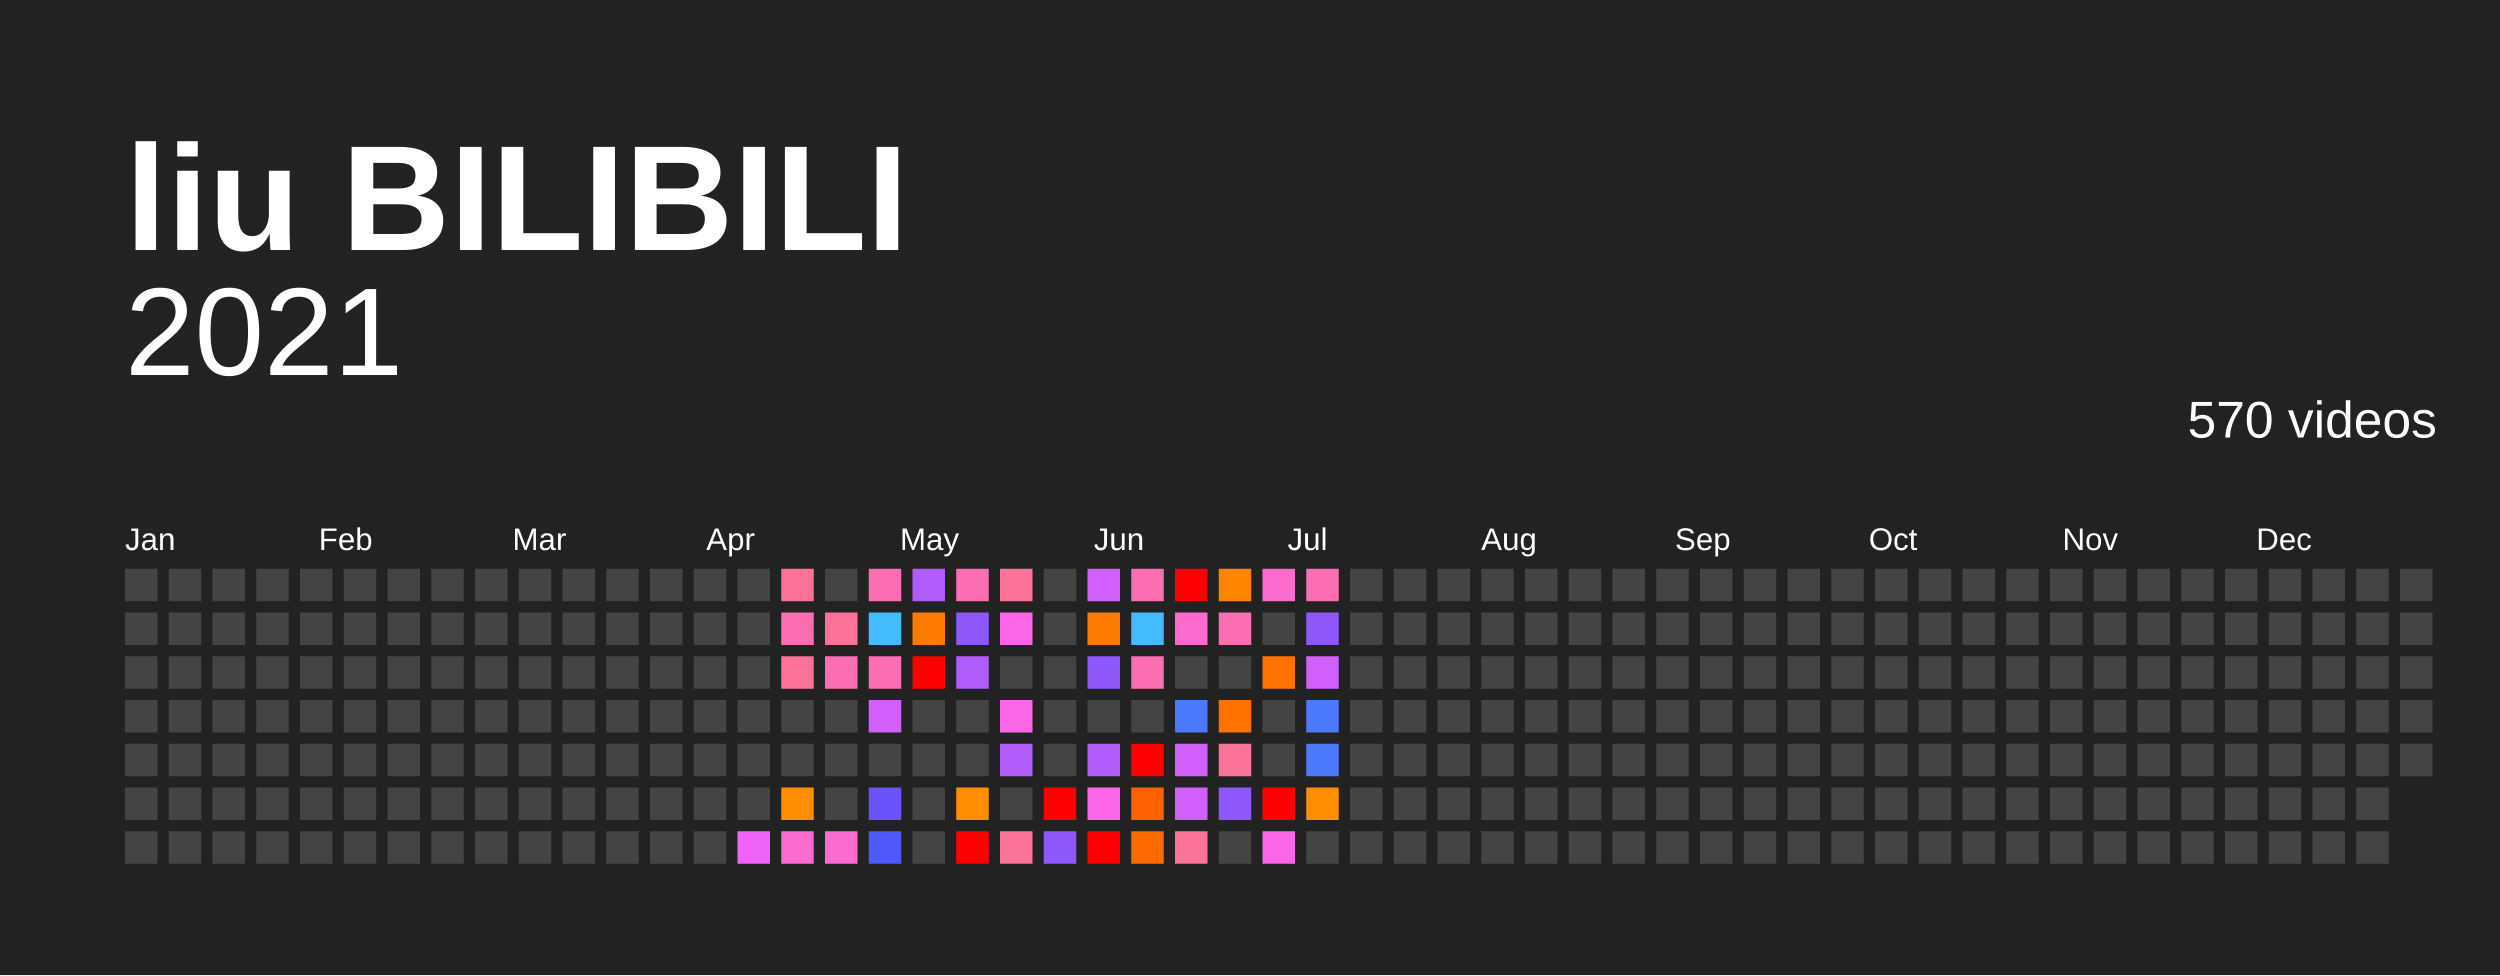
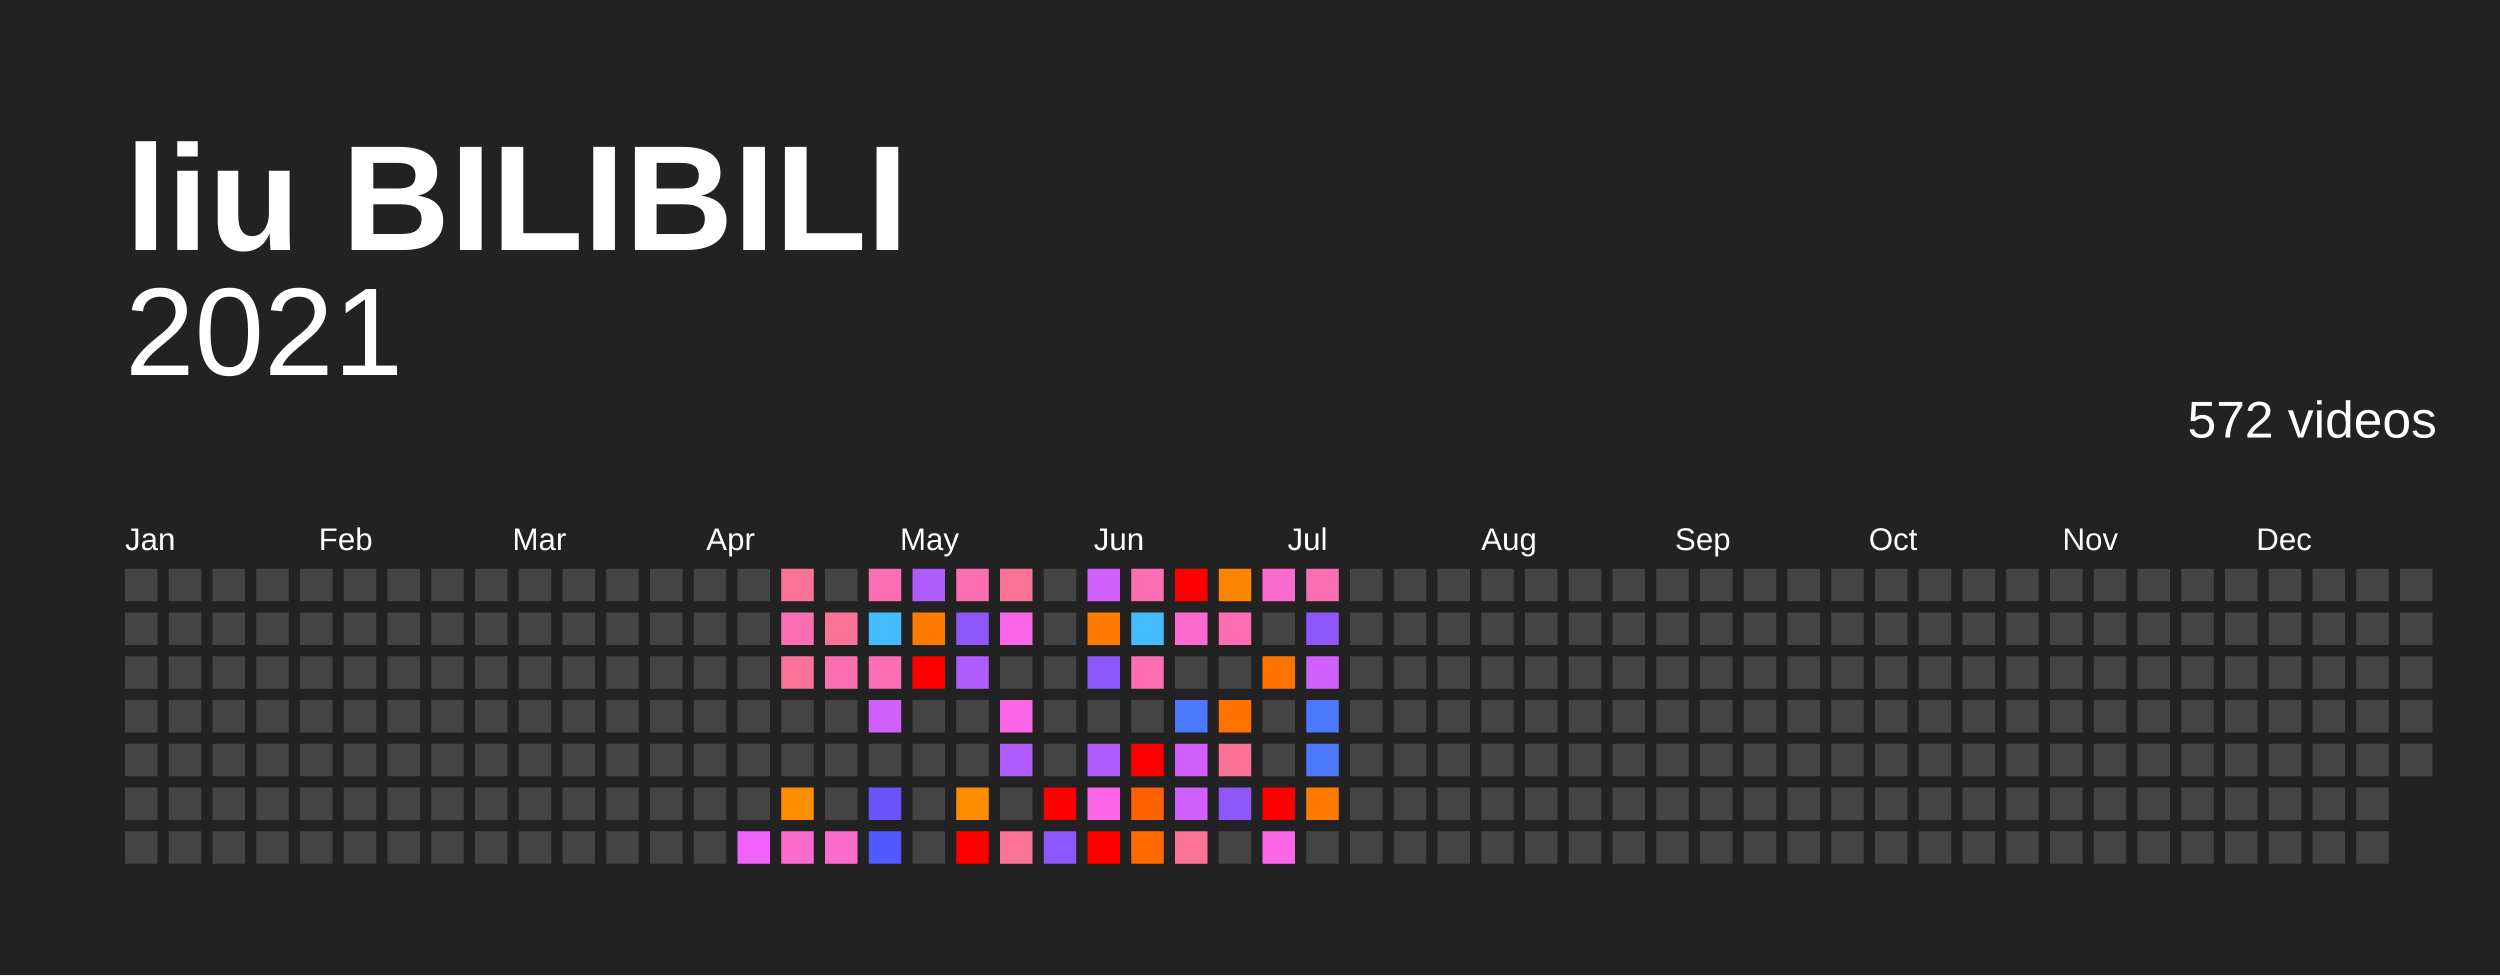
<svg xmlns="http://www.w3.org/2000/svg" baseProfile="full" height="78mm" version="1.1" viewBox="0,0,200,78" width="200mm">
  <defs />
  <rect fill="#222222" height="78" width="200" x="0" y="0" />
  <text fill="#FFFFFF" style="font-size:12px; font-family:Arial; font-weight:bold;" x="10" y="20">liu BILIBILI</text>
  <text alignment-baseline="hanging" fill="#FFFFFF" style="font-size:10.0px; font-family:Arial;" x="10" y="30">2021</text>
-   <text alignment-baseline="hanging" fill="#FFFFFF" style="font-size:4.125px; font-family:Arial;" x="175" y="35">570 videos</text>
+   <text alignment-baseline="hanging" fill="#FFFFFF" style="font-size:4.125px; font-family:Arial;" x="175" y="35">572 videos</text>
  <text fill="#FFFFFF" style="font-size:2.5px; font-family:Arial" x="10.0" y="44">Jan</text>
  <text fill="#FFFFFF" style="font-size:2.5px; font-family:Arial" x="25.5" y="44">Feb</text>
  <text fill="#FFFFFF" style="font-size:2.5px; font-family:Arial" x="41.0" y="44">Mar</text>
  <text fill="#FFFFFF" style="font-size:2.5px; font-family:Arial" x="56.5" y="44">Apr</text>
  <text fill="#FFFFFF" style="font-size:2.5px; font-family:Arial" x="72.0" y="44">May</text>
  <text fill="#FFFFFF" style="font-size:2.5px; font-family:Arial" x="87.5" y="44">Jun</text>
  <text fill="#FFFFFF" style="font-size:2.5px; font-family:Arial" x="103.0" y="44">Jul</text>
  <text fill="#FFFFFF" style="font-size:2.5px; font-family:Arial" x="118.5" y="44">Aug</text>
  <text fill="#FFFFFF" style="font-size:2.5px; font-family:Arial" x="134.0" y="44">Sep</text>
  <text fill="#FFFFFF" style="font-size:2.5px; font-family:Arial" x="149.5" y="44">Oct</text>
  <text fill="#FFFFFF" style="font-size:2.5px; font-family:Arial" x="165.0" y="44">Nov</text>
  <text fill="#FFFFFF" style="font-size:2.5px; font-family:Arial" x="180.5" y="44">Dec</text>
  <rect fill="#444444" height="2.6" width="2.6" x="10.0" y="45.5" />
  <rect fill="#444444" height="2.6" width="2.6" x="10.0" y="49.0" />
  <rect fill="#444444" height="2.6" width="2.6" x="10.0" y="52.5" />
  <rect fill="#444444" height="2.6" width="2.6" x="10.0" y="56.0" />
  <rect fill="#444444" height="2.6" width="2.6" x="10.0" y="59.5" />
  <rect fill="#444444" height="2.6" width="2.6" x="10.0" y="63.0" />
  <rect fill="#444444" height="2.6" width="2.6" x="10.0" y="66.5" />
  <rect fill="#444444" height="2.6" width="2.6" x="13.5" y="45.5" />
  <rect fill="#444444" height="2.6" width="2.6" x="13.5" y="49.0" />
  <rect fill="#444444" height="2.6" width="2.6" x="13.5" y="52.5" />
  <rect fill="#444444" height="2.6" width="2.6" x="13.5" y="56.0" />
  <rect fill="#444444" height="2.6" width="2.6" x="13.5" y="59.5" />
  <rect fill="#444444" height="2.6" width="2.6" x="13.5" y="63.0" />
  <rect fill="#444444" height="2.6" width="2.6" x="13.5" y="66.5" />
  <rect fill="#444444" height="2.6" width="2.6" x="17.0" y="45.5" />
  <rect fill="#444444" height="2.6" width="2.6" x="17.0" y="49.0" />
  <rect fill="#444444" height="2.6" width="2.6" x="17.0" y="52.5" />
  <rect fill="#444444" height="2.6" width="2.6" x="17.0" y="56.0" />
  <rect fill="#444444" height="2.6" width="2.6" x="17.0" y="59.5" />
  <rect fill="#444444" height="2.6" width="2.6" x="17.0" y="63.0" />
  <rect fill="#444444" height="2.6" width="2.6" x="17.0" y="66.5" />
  <rect fill="#444444" height="2.6" width="2.6" x="20.5" y="45.5" />
  <rect fill="#444444" height="2.6" width="2.6" x="20.5" y="49.0" />
  <rect fill="#444444" height="2.6" width="2.6" x="20.5" y="52.5" />
  <rect fill="#444444" height="2.6" width="2.6" x="20.5" y="56.0" />
  <rect fill="#444444" height="2.6" width="2.6" x="20.5" y="59.5" />
  <rect fill="#444444" height="2.6" width="2.6" x="20.5" y="63.0" />
  <rect fill="#444444" height="2.6" width="2.6" x="20.5" y="66.5" />
  <rect fill="#444444" height="2.6" width="2.6" x="24.0" y="45.5" />
  <rect fill="#444444" height="2.6" width="2.6" x="24.0" y="49.0" />
  <rect fill="#444444" height="2.6" width="2.6" x="24.0" y="52.5" />
  <rect fill="#444444" height="2.6" width="2.6" x="24.0" y="56.0" />
  <rect fill="#444444" height="2.6" width="2.6" x="24.0" y="59.5" />
  <rect fill="#444444" height="2.6" width="2.6" x="24.0" y="63.0" />
  <rect fill="#444444" height="2.6" width="2.6" x="24.0" y="66.5" />
  <rect fill="#444444" height="2.6" width="2.6" x="27.5" y="45.5" />
  <rect fill="#444444" height="2.6" width="2.6" x="27.5" y="49.0" />
  <rect fill="#444444" height="2.6" width="2.6" x="27.5" y="52.5" />
  <rect fill="#444444" height="2.6" width="2.6" x="27.5" y="56.0" />
  <rect fill="#444444" height="2.6" width="2.6" x="27.5" y="59.5" />
  <rect fill="#444444" height="2.6" width="2.6" x="27.5" y="63.0" />
  <rect fill="#444444" height="2.6" width="2.6" x="27.5" y="66.5" />
  <rect fill="#444444" height="2.6" width="2.6" x="31.0" y="45.5" />
  <rect fill="#444444" height="2.6" width="2.6" x="31.0" y="49.0" />
  <rect fill="#444444" height="2.6" width="2.6" x="31.0" y="52.5" />
  <rect fill="#444444" height="2.6" width="2.6" x="31.0" y="56.0" />
  <rect fill="#444444" height="2.6" width="2.6" x="31.0" y="59.5" />
  <rect fill="#444444" height="2.6" width="2.6" x="31.0" y="63.0" />
  <rect fill="#444444" height="2.6" width="2.6" x="31.0" y="66.5" />
  <rect fill="#444444" height="2.6" width="2.6" x="34.5" y="45.5" />
  <rect fill="#444444" height="2.6" width="2.6" x="34.5" y="49.0" />
  <rect fill="#444444" height="2.6" width="2.6" x="34.5" y="52.5" />
  <rect fill="#444444" height="2.6" width="2.6" x="34.5" y="56.0" />
  <rect fill="#444444" height="2.6" width="2.6" x="34.5" y="59.5" />
  <rect fill="#444444" height="2.6" width="2.6" x="34.5" y="63.0" />
  <rect fill="#444444" height="2.6" width="2.6" x="34.5" y="66.5" />
  <rect fill="#444444" height="2.6" width="2.6" x="38.0" y="45.5" />
  <rect fill="#444444" height="2.6" width="2.6" x="38.0" y="49.0" />
  <rect fill="#444444" height="2.6" width="2.6" x="38.0" y="52.5" />
  <rect fill="#444444" height="2.6" width="2.6" x="38.0" y="56.0" />
  <rect fill="#444444" height="2.6" width="2.6" x="38.0" y="59.5" />
  <rect fill="#444444" height="2.6" width="2.6" x="38.0" y="63.0" />
  <rect fill="#444444" height="2.6" width="2.6" x="38.0" y="66.5" />
  <rect fill="#444444" height="2.6" width="2.6" x="41.5" y="45.5" />
  <rect fill="#444444" height="2.6" width="2.6" x="41.5" y="49.0" />
  <rect fill="#444444" height="2.6" width="2.6" x="41.5" y="52.5" />
  <rect fill="#444444" height="2.6" width="2.6" x="41.5" y="56.0" />
  <rect fill="#444444" height="2.6" width="2.6" x="41.5" y="59.5" />
  <rect fill="#444444" height="2.6" width="2.6" x="41.5" y="63.0" />
  <rect fill="#444444" height="2.6" width="2.6" x="41.5" y="66.5" />
  <rect fill="#444444" height="2.6" width="2.6" x="45.0" y="45.5" />
  <rect fill="#444444" height="2.6" width="2.6" x="45.0" y="49.0" />
  <rect fill="#444444" height="2.6" width="2.6" x="45.0" y="52.5" />
  <rect fill="#444444" height="2.6" width="2.6" x="45.0" y="56.0" />
  <rect fill="#444444" height="2.6" width="2.6" x="45.0" y="59.5" />
  <rect fill="#444444" height="2.6" width="2.6" x="45.0" y="63.0" />
  <rect fill="#444444" height="2.6" width="2.6" x="45.0" y="66.5" />
  <rect fill="#444444" height="2.6" width="2.6" x="48.5" y="45.5" />
  <rect fill="#444444" height="2.6" width="2.6" x="48.5" y="49.0" />
  <rect fill="#444444" height="2.6" width="2.6" x="48.5" y="52.5" />
  <rect fill="#444444" height="2.6" width="2.6" x="48.5" y="56.0" />
  <rect fill="#444444" height="2.6" width="2.6" x="48.5" y="59.5" />
  <rect fill="#444444" height="2.6" width="2.6" x="48.5" y="63.0" />
  <rect fill="#444444" height="2.6" width="2.6" x="48.5" y="66.5" />
  <rect fill="#444444" height="2.6" width="2.6" x="52.0" y="45.5" />
  <rect fill="#444444" height="2.6" width="2.6" x="52.0" y="49.0" />
  <rect fill="#444444" height="2.6" width="2.6" x="52.0" y="52.5" />
  <rect fill="#444444" height="2.6" width="2.6" x="52.0" y="56.0" />
  <rect fill="#444444" height="2.6" width="2.6" x="52.0" y="59.5" />
  <rect fill="#444444" height="2.6" width="2.6" x="52.0" y="63.0" />
  <rect fill="#444444" height="2.6" width="2.6" x="52.0" y="66.5" />
  <rect fill="#444444" height="2.6" width="2.6" x="55.5" y="45.5" />
  <rect fill="#444444" height="2.6" width="2.6" x="55.5" y="49.0" />
  <rect fill="#444444" height="2.6" width="2.6" x="55.5" y="52.5" />
  <rect fill="#444444" height="2.6" width="2.6" x="55.5" y="56.0" />
  <rect fill="#444444" height="2.6" width="2.6" x="55.5" y="59.5" />
  <rect fill="#444444" height="2.6" width="2.6" x="55.5" y="63.0" />
  <rect fill="#444444" height="2.6" width="2.6" x="55.5" y="66.5" />
  <rect fill="#444444" height="2.6" width="2.6" x="59.0" y="45.5" />
  <rect fill="#444444" height="2.6" width="2.6" x="59.0" y="49.0" />
  <rect fill="#444444" height="2.6" width="2.6" x="59.0" y="52.5" />
  <rect fill="#444444" height="2.6" width="2.6" x="59.0" y="56.0" />
  <rect fill="#444444" height="2.6" width="2.6" x="59.0" y="59.5" />
  <rect fill="#444444" height="2.6" width="2.6" x="59.0" y="63.0" />
  <rect fill="#f063fb" height="2.6" width="2.6" x="59.0" y="66.5" />
  <rect fill="#fb7299" height="2.6" width="2.6" x="62.5" y="45.5" />
  <rect fill="#fb6eb2" height="2.6" width="2.6" x="62.5" y="49.0" />
  <rect fill="#fb7299" height="2.6" width="2.6" x="62.5" y="52.5" />
  <rect fill="#444444" height="2.6" width="2.6" x="62.5" y="56.0" />
  <rect fill="#444444" height="2.6" width="2.6" x="62.5" y="59.5" />
  <rect fill="#ff8d00" height="2.6" width="2.6" x="62.5" y="63.0" />
  <rect fill="#fb6acd" height="2.6" width="2.6" x="62.5" y="66.5" />
  <rect fill="#444444" height="2.6" width="2.6" x="66.0" y="45.5" />
  <rect fill="#fb7299" height="2.6" width="2.6" x="66.0" y="49.0" />
  <rect fill="#fb6eb2" height="2.6" width="2.6" x="66.0" y="52.5" />
  <rect fill="#444444" height="2.6" width="2.6" x="66.0" y="56.0" />
  <rect fill="#444444" height="2.6" width="2.6" x="66.0" y="59.5" />
  <rect fill="#444444" height="2.6" width="2.6" x="66.0" y="63.0" />
  <rect fill="#fb6acd" height="2.6" width="2.6" x="66.0" y="66.5" />
  <rect fill="#fb6eb2" height="2.6" width="2.6" x="69.5" y="45.5" />
  <rect fill="#44bbfc" height="2.6" width="2.6" x="69.5" y="49.0" />
  <rect fill="#fb6eb2" height="2.6" width="2.6" x="69.5" y="52.5" />
  <rect fill="#d15ffb" height="2.6" width="2.6" x="69.5" y="56.0" />
  <rect fill="#444444" height="2.6" width="2.6" x="69.5" y="59.5" />
  <rect fill="#6b53fb" height="2.6" width="2.6" x="69.5" y="63.0" />
  <rect fill="#4f59fc" height="2.6" width="2.6" x="69.5" y="66.5" />
  <rect fill="#b05bfb" height="2.6" width="2.6" x="73.0" y="45.5" />
  <rect fill="#ff7b00" height="2.6" width="2.6" x="73.0" y="49.0" />
  <rect fill="red" height="2.6" width="2.6" x="73.0" y="52.5" />
  <rect fill="#444444" height="2.6" width="2.6" x="73.0" y="56.0" />
  <rect fill="#444444" height="2.6" width="2.6" x="73.0" y="59.5" />
  <rect fill="#444444" height="2.6" width="2.6" x="73.0" y="63.0" />
  <rect fill="#444444" height="2.6" width="2.6" x="73.0" y="66.5" />
  <rect fill="#fb6eb2" height="2.6" width="2.6" x="76.5" y="45.5" />
  <rect fill="#8e57fb" height="2.6" width="2.6" x="76.5" y="49.0" />
  <rect fill="#b05bfb" height="2.6" width="2.6" x="76.5" y="52.5" />
  <rect fill="#444444" height="2.6" width="2.6" x="76.5" y="56.0" />
  <rect fill="#444444" height="2.6" width="2.6" x="76.5" y="59.5" />
  <rect fill="#ff8d00" height="2.6" width="2.6" x="76.5" y="63.0" />
  <rect fill="red" height="2.6" width="2.6" x="76.5" y="66.5" />
  <rect fill="#fb7299" height="2.6" width="2.6" x="80.0" y="45.5" />
  <rect fill="#fb66e9" height="2.6" width="2.6" x="80.0" y="49.0" />
  <rect fill="#444444" height="2.6" width="2.6" x="80.0" y="52.5" />
  <rect fill="#fb66e9" height="2.6" width="2.6" x="80.0" y="56.0" />
  <rect fill="#b05bfb" height="2.6" width="2.6" x="80.0" y="59.5" />
  <rect fill="#444444" height="2.6" width="2.6" x="80.0" y="63.0" />
  <rect fill="#fb7299" height="2.6" width="2.6" x="80.0" y="66.5" />
  <rect fill="#444444" height="2.6" width="2.6" x="83.5" y="45.5" />
  <rect fill="#444444" height="2.6" width="2.6" x="83.5" y="49.0" />
  <rect fill="#444444" height="2.6" width="2.6" x="83.5" y="52.5" />
  <rect fill="#444444" height="2.6" width="2.6" x="83.5" y="56.0" />
  <rect fill="#444444" height="2.6" width="2.6" x="83.5" y="59.5" />
  <rect fill="red" height="2.6" width="2.6" x="83.5" y="63.0" />
  <rect fill="#8e57fb" height="2.6" width="2.6" x="83.5" y="66.5" />
  <rect fill="#d15ffb" height="2.6" width="2.6" x="87.0" y="45.5" />
  <rect fill="#ff7b00" height="2.6" width="2.6" x="87.0" y="49.0" />
  <rect fill="#8e57fb" height="2.6" width="2.6" x="87.0" y="52.5" />
  <rect fill="#444444" height="2.6" width="2.6" x="87.0" y="56.0" />
  <rect fill="#b05bfb" height="2.6" width="2.6" x="87.0" y="59.5" />
  <rect fill="#fb66e9" height="2.6" width="2.6" x="87.0" y="63.0" />
  <rect fill="red" height="2.6" width="2.6" x="87.0" y="66.5" />
  <rect fill="#fb6eb2" height="2.6" width="2.6" x="90.5" y="45.5" />
  <rect fill="#44bbfc" height="2.6" width="2.6" x="90.5" y="49.0" />
  <rect fill="#fb6eb2" height="2.6" width="2.6" x="90.5" y="52.5" />
  <rect fill="#444444" height="2.6" width="2.6" x="90.5" y="56.0" />
  <rect fill="red" height="2.6" width="2.6" x="90.5" y="59.5" />
  <rect fill="#ff6100" height="2.6" width="2.6" x="90.5" y="63.0" />
  <rect fill="#ff6a00" height="2.6" width="2.6" x="90.5" y="66.5" />
  <rect fill="red" height="2.6" width="2.6" x="94.0" y="45.5" />
  <rect fill="#fb6acd" height="2.6" width="2.6" x="94.0" y="49.0" />
  <rect fill="#444444" height="2.6" width="2.6" x="94.0" y="52.5" />
  <rect fill="#4b78fc" height="2.6" width="2.6" x="94.0" y="56.0" />
  <rect fill="#d15ffb" height="2.6" width="2.6" x="94.0" y="59.5" />
  <rect fill="#d15ffb" height="2.6" width="2.6" x="94.0" y="63.0" />
  <rect fill="#fb7299" height="2.6" width="2.6" x="94.0" y="66.5" />
  <rect fill="#ff8400" height="2.6" width="2.6" x="97.5" y="45.5" />
  <rect fill="#fb6eb2" height="2.6" width="2.6" x="97.5" y="49.0" />
  <rect fill="#444444" height="2.6" width="2.6" x="97.5" y="52.5" />
  <rect fill="#ff7200" height="2.6" width="2.6" x="97.5" y="56.0" />
  <rect fill="#fb7299" height="2.6" width="2.6" x="97.5" y="59.5" />
  <rect fill="#8e57fb" height="2.6" width="2.6" x="97.5" y="63.0" />
  <rect fill="#444444" height="2.6" width="2.6" x="97.5" y="66.5" />
  <rect fill="#fb6acd" height="2.6" width="2.6" x="101.0" y="45.5" />
  <rect fill="#444444" height="2.6" width="2.6" x="101.0" y="49.0" />
  <rect fill="#ff7200" height="2.6" width="2.6" x="101.0" y="52.5" />
  <rect fill="#444444" height="2.6" width="2.6" x="101.0" y="56.0" />
  <rect fill="#444444" height="2.6" width="2.6" x="101.0" y="59.5" />
  <rect fill="red" height="2.6" width="2.6" x="101.0" y="63.0" />
  <rect fill="#fb66e9" height="2.6" width="2.6" x="101.0" y="66.5" />
  <rect fill="#fb6eb2" height="2.6" width="2.6" x="104.5" y="45.5" />
  <rect fill="#8e57fb" height="2.6" width="2.6" x="104.5" y="49.0" />
  <rect fill="#d15ffb" height="2.6" width="2.6" x="104.5" y="52.5" />
  <rect fill="#4b78fc" height="2.6" width="2.6" x="104.5" y="56.0" />
  <rect fill="#4b78fc" height="2.6" width="2.6" x="104.5" y="59.5" />
-   <rect fill="#ff8d00" height="2.6" width="2.6" x="104.5" y="63.0" />
+   <rect fill="#ff7b00" height="2.6" width="2.6" x="104.5" y="63.0" />
  <rect fill="#444444" height="2.6" width="2.6" x="104.5" y="66.5" />
  <rect fill="#444444" height="2.6" width="2.6" x="108.0" y="45.5" />
  <rect fill="#444444" height="2.6" width="2.6" x="108.0" y="49.0" />
  <rect fill="#444444" height="2.6" width="2.6" x="108.0" y="52.5" />
  <rect fill="#444444" height="2.6" width="2.6" x="108.0" y="56.0" />
  <rect fill="#444444" height="2.6" width="2.6" x="108.0" y="59.5" />
  <rect fill="#444444" height="2.6" width="2.6" x="108.0" y="63.0" />
  <rect fill="#444444" height="2.6" width="2.6" x="108.0" y="66.5" />
  <rect fill="#444444" height="2.6" width="2.6" x="111.5" y="45.5" />
  <rect fill="#444444" height="2.6" width="2.6" x="111.5" y="49.0" />
  <rect fill="#444444" height="2.6" width="2.6" x="111.5" y="52.5" />
  <rect fill="#444444" height="2.6" width="2.6" x="111.5" y="56.0" />
  <rect fill="#444444" height="2.6" width="2.6" x="111.5" y="59.5" />
  <rect fill="#444444" height="2.6" width="2.6" x="111.5" y="63.0" />
  <rect fill="#444444" height="2.6" width="2.6" x="111.5" y="66.5" />
  <rect fill="#444444" height="2.6" width="2.6" x="115.0" y="45.5" />
  <rect fill="#444444" height="2.6" width="2.6" x="115.0" y="49.0" />
  <rect fill="#444444" height="2.6" width="2.6" x="115.0" y="52.5" />
  <rect fill="#444444" height="2.6" width="2.6" x="115.0" y="56.0" />
  <rect fill="#444444" height="2.6" width="2.6" x="115.0" y="59.5" />
  <rect fill="#444444" height="2.6" width="2.6" x="115.0" y="63.0" />
  <rect fill="#444444" height="2.6" width="2.6" x="115.0" y="66.5" />
  <rect fill="#444444" height="2.6" width="2.6" x="118.5" y="45.5" />
  <rect fill="#444444" height="2.6" width="2.6" x="118.5" y="49.0" />
  <rect fill="#444444" height="2.6" width="2.6" x="118.5" y="52.5" />
  <rect fill="#444444" height="2.6" width="2.6" x="118.5" y="56.0" />
  <rect fill="#444444" height="2.6" width="2.6" x="118.5" y="59.5" />
  <rect fill="#444444" height="2.6" width="2.6" x="118.5" y="63.0" />
  <rect fill="#444444" height="2.6" width="2.6" x="118.5" y="66.5" />
  <rect fill="#444444" height="2.6" width="2.6" x="122.0" y="45.5" />
  <rect fill="#444444" height="2.6" width="2.6" x="122.0" y="49.0" />
  <rect fill="#444444" height="2.6" width="2.6" x="122.0" y="52.5" />
  <rect fill="#444444" height="2.6" width="2.6" x="122.0" y="56.0" />
  <rect fill="#444444" height="2.6" width="2.6" x="122.0" y="59.5" />
  <rect fill="#444444" height="2.6" width="2.6" x="122.0" y="63.0" />
  <rect fill="#444444" height="2.6" width="2.6" x="122.0" y="66.5" />
  <rect fill="#444444" height="2.6" width="2.6" x="125.5" y="45.5" />
  <rect fill="#444444" height="2.6" width="2.6" x="125.5" y="49.0" />
  <rect fill="#444444" height="2.6" width="2.6" x="125.5" y="52.5" />
  <rect fill="#444444" height="2.6" width="2.6" x="125.5" y="56.0" />
  <rect fill="#444444" height="2.6" width="2.6" x="125.5" y="59.5" />
  <rect fill="#444444" height="2.6" width="2.6" x="125.5" y="63.0" />
  <rect fill="#444444" height="2.6" width="2.6" x="125.5" y="66.5" />
  <rect fill="#444444" height="2.6" width="2.6" x="129.0" y="45.5" />
  <rect fill="#444444" height="2.6" width="2.6" x="129.0" y="49.0" />
  <rect fill="#444444" height="2.6" width="2.6" x="129.0" y="52.5" />
  <rect fill="#444444" height="2.6" width="2.6" x="129.0" y="56.0" />
  <rect fill="#444444" height="2.6" width="2.6" x="129.0" y="59.5" />
  <rect fill="#444444" height="2.6" width="2.6" x="129.0" y="63.0" />
  <rect fill="#444444" height="2.6" width="2.6" x="129.0" y="66.5" />
  <rect fill="#444444" height="2.6" width="2.6" x="132.5" y="45.5" />
  <rect fill="#444444" height="2.6" width="2.6" x="132.5" y="49.0" />
  <rect fill="#444444" height="2.6" width="2.6" x="132.5" y="52.5" />
  <rect fill="#444444" height="2.6" width="2.6" x="132.5" y="56.0" />
  <rect fill="#444444" height="2.6" width="2.6" x="132.5" y="59.5" />
  <rect fill="#444444" height="2.6" width="2.6" x="132.5" y="63.0" />
  <rect fill="#444444" height="2.6" width="2.6" x="132.5" y="66.5" />
  <rect fill="#444444" height="2.6" width="2.6" x="136.0" y="45.5" />
  <rect fill="#444444" height="2.6" width="2.6" x="136.0" y="49.0" />
  <rect fill="#444444" height="2.6" width="2.6" x="136.0" y="52.5" />
  <rect fill="#444444" height="2.6" width="2.6" x="136.0" y="56.0" />
  <rect fill="#444444" height="2.6" width="2.6" x="136.0" y="59.5" />
  <rect fill="#444444" height="2.6" width="2.6" x="136.0" y="63.0" />
  <rect fill="#444444" height="2.6" width="2.6" x="136.0" y="66.5" />
  <rect fill="#444444" height="2.6" width="2.6" x="139.5" y="45.5" />
  <rect fill="#444444" height="2.6" width="2.6" x="139.5" y="49.0" />
  <rect fill="#444444" height="2.6" width="2.6" x="139.5" y="52.5" />
  <rect fill="#444444" height="2.6" width="2.6" x="139.5" y="56.0" />
  <rect fill="#444444" height="2.6" width="2.6" x="139.5" y="59.5" />
  <rect fill="#444444" height="2.6" width="2.6" x="139.5" y="63.0" />
  <rect fill="#444444" height="2.6" width="2.6" x="139.5" y="66.5" />
  <rect fill="#444444" height="2.6" width="2.6" x="143.0" y="45.5" />
  <rect fill="#444444" height="2.6" width="2.6" x="143.0" y="49.0" />
  <rect fill="#444444" height="2.6" width="2.6" x="143.0" y="52.5" />
  <rect fill="#444444" height="2.6" width="2.6" x="143.0" y="56.0" />
  <rect fill="#444444" height="2.6" width="2.6" x="143.0" y="59.5" />
  <rect fill="#444444" height="2.6" width="2.6" x="143.0" y="63.0" />
  <rect fill="#444444" height="2.6" width="2.6" x="143.0" y="66.5" />
  <rect fill="#444444" height="2.6" width="2.6" x="146.5" y="45.5" />
  <rect fill="#444444" height="2.6" width="2.6" x="146.5" y="49.0" />
  <rect fill="#444444" height="2.6" width="2.6" x="146.5" y="52.5" />
  <rect fill="#444444" height="2.6" width="2.6" x="146.5" y="56.0" />
  <rect fill="#444444" height="2.6" width="2.6" x="146.5" y="59.5" />
  <rect fill="#444444" height="2.6" width="2.6" x="146.5" y="63.0" />
  <rect fill="#444444" height="2.6" width="2.6" x="146.5" y="66.5" />
  <rect fill="#444444" height="2.6" width="2.6" x="150.0" y="45.5" />
  <rect fill="#444444" height="2.6" width="2.6" x="150.0" y="49.0" />
  <rect fill="#444444" height="2.6" width="2.6" x="150.0" y="52.5" />
  <rect fill="#444444" height="2.6" width="2.6" x="150.0" y="56.0" />
  <rect fill="#444444" height="2.6" width="2.6" x="150.0" y="59.5" />
  <rect fill="#444444" height="2.6" width="2.6" x="150.0" y="63.0" />
  <rect fill="#444444" height="2.6" width="2.6" x="150.0" y="66.5" />
  <rect fill="#444444" height="2.6" width="2.6" x="153.5" y="45.5" />
  <rect fill="#444444" height="2.6" width="2.6" x="153.5" y="49.0" />
  <rect fill="#444444" height="2.6" width="2.6" x="153.5" y="52.5" />
  <rect fill="#444444" height="2.6" width="2.6" x="153.5" y="56.0" />
  <rect fill="#444444" height="2.6" width="2.6" x="153.5" y="59.5" />
  <rect fill="#444444" height="2.6" width="2.6" x="153.5" y="63.0" />
  <rect fill="#444444" height="2.6" width="2.6" x="153.5" y="66.5" />
  <rect fill="#444444" height="2.6" width="2.6" x="157.0" y="45.5" />
  <rect fill="#444444" height="2.6" width="2.6" x="157.0" y="49.0" />
  <rect fill="#444444" height="2.6" width="2.6" x="157.0" y="52.5" />
  <rect fill="#444444" height="2.6" width="2.6" x="157.0" y="56.0" />
  <rect fill="#444444" height="2.6" width="2.6" x="157.0" y="59.5" />
  <rect fill="#444444" height="2.6" width="2.6" x="157.0" y="63.0" />
  <rect fill="#444444" height="2.6" width="2.6" x="157.0" y="66.5" />
  <rect fill="#444444" height="2.6" width="2.6" x="160.5" y="45.5" />
  <rect fill="#444444" height="2.6" width="2.6" x="160.5" y="49.0" />
  <rect fill="#444444" height="2.6" width="2.6" x="160.5" y="52.5" />
  <rect fill="#444444" height="2.6" width="2.6" x="160.5" y="56.0" />
  <rect fill="#444444" height="2.6" width="2.6" x="160.5" y="59.5" />
  <rect fill="#444444" height="2.6" width="2.6" x="160.5" y="63.0" />
  <rect fill="#444444" height="2.6" width="2.6" x="160.5" y="66.5" />
  <rect fill="#444444" height="2.6" width="2.6" x="164.0" y="45.5" />
  <rect fill="#444444" height="2.6" width="2.6" x="164.0" y="49.0" />
  <rect fill="#444444" height="2.6" width="2.6" x="164.0" y="52.5" />
  <rect fill="#444444" height="2.6" width="2.6" x="164.0" y="56.0" />
  <rect fill="#444444" height="2.6" width="2.6" x="164.0" y="59.5" />
  <rect fill="#444444" height="2.6" width="2.6" x="164.0" y="63.0" />
  <rect fill="#444444" height="2.6" width="2.6" x="164.0" y="66.5" />
  <rect fill="#444444" height="2.6" width="2.6" x="167.5" y="45.5" />
  <rect fill="#444444" height="2.6" width="2.6" x="167.5" y="49.0" />
  <rect fill="#444444" height="2.6" width="2.6" x="167.5" y="52.5" />
  <rect fill="#444444" height="2.6" width="2.6" x="167.5" y="56.0" />
  <rect fill="#444444" height="2.6" width="2.6" x="167.5" y="59.5" />
  <rect fill="#444444" height="2.6" width="2.6" x="167.5" y="63.0" />
  <rect fill="#444444" height="2.6" width="2.6" x="167.5" y="66.5" />
  <rect fill="#444444" height="2.6" width="2.6" x="171.0" y="45.5" />
  <rect fill="#444444" height="2.6" width="2.6" x="171.0" y="49.0" />
  <rect fill="#444444" height="2.6" width="2.6" x="171.0" y="52.5" />
  <rect fill="#444444" height="2.6" width="2.6" x="171.0" y="56.0" />
  <rect fill="#444444" height="2.6" width="2.6" x="171.0" y="59.5" />
  <rect fill="#444444" height="2.6" width="2.6" x="171.0" y="63.0" />
  <rect fill="#444444" height="2.6" width="2.6" x="171.0" y="66.5" />
  <rect fill="#444444" height="2.6" width="2.6" x="174.5" y="45.5" />
  <rect fill="#444444" height="2.6" width="2.6" x="174.5" y="49.0" />
  <rect fill="#444444" height="2.6" width="2.6" x="174.5" y="52.5" />
  <rect fill="#444444" height="2.6" width="2.6" x="174.5" y="56.0" />
  <rect fill="#444444" height="2.6" width="2.6" x="174.5" y="59.5" />
  <rect fill="#444444" height="2.6" width="2.6" x="174.5" y="63.0" />
  <rect fill="#444444" height="2.6" width="2.6" x="174.5" y="66.5" />
  <rect fill="#444444" height="2.6" width="2.6" x="178.0" y="45.5" />
  <rect fill="#444444" height="2.6" width="2.6" x="178.0" y="49.0" />
  <rect fill="#444444" height="2.6" width="2.6" x="178.0" y="52.5" />
  <rect fill="#444444" height="2.6" width="2.6" x="178.0" y="56.0" />
  <rect fill="#444444" height="2.6" width="2.6" x="178.0" y="59.5" />
  <rect fill="#444444" height="2.6" width="2.6" x="178.0" y="63.0" />
  <rect fill="#444444" height="2.6" width="2.6" x="178.0" y="66.5" />
  <rect fill="#444444" height="2.6" width="2.6" x="181.5" y="45.5" />
  <rect fill="#444444" height="2.6" width="2.6" x="181.5" y="49.0" />
  <rect fill="#444444" height="2.6" width="2.6" x="181.5" y="52.5" />
  <rect fill="#444444" height="2.6" width="2.6" x="181.5" y="56.0" />
  <rect fill="#444444" height="2.6" width="2.6" x="181.5" y="59.5" />
  <rect fill="#444444" height="2.6" width="2.6" x="181.5" y="63.0" />
  <rect fill="#444444" height="2.6" width="2.6" x="181.5" y="66.5" />
  <rect fill="#444444" height="2.6" width="2.6" x="185.0" y="45.5" />
  <rect fill="#444444" height="2.6" width="2.6" x="185.0" y="49.0" />
  <rect fill="#444444" height="2.6" width="2.6" x="185.0" y="52.5" />
  <rect fill="#444444" height="2.6" width="2.6" x="185.0" y="56.0" />
  <rect fill="#444444" height="2.6" width="2.6" x="185.0" y="59.5" />
  <rect fill="#444444" height="2.6" width="2.6" x="185.0" y="63.0" />
  <rect fill="#444444" height="2.6" width="2.6" x="185.0" y="66.5" />
  <rect fill="#444444" height="2.6" width="2.6" x="188.5" y="45.5" />
  <rect fill="#444444" height="2.6" width="2.6" x="188.5" y="49.0" />
  <rect fill="#444444" height="2.6" width="2.6" x="188.5" y="52.5" />
  <rect fill="#444444" height="2.6" width="2.6" x="188.5" y="56.0" />
  <rect fill="#444444" height="2.6" width="2.6" x="188.5" y="59.5" />
  <rect fill="#444444" height="2.6" width="2.6" x="188.5" y="63.0" />
  <rect fill="#444444" height="2.6" width="2.6" x="188.5" y="66.5" />
  <rect fill="#444444" height="2.6" width="2.6" x="192.0" y="45.5" />
  <rect fill="#444444" height="2.6" width="2.6" x="192.0" y="49.0" />
  <rect fill="#444444" height="2.6" width="2.6" x="192.0" y="52.5" />
  <rect fill="#444444" height="2.6" width="2.6" x="192.0" y="56.0" />
  <rect fill="#444444" height="2.6" width="2.6" x="192.0" y="59.5" />
</svg>
